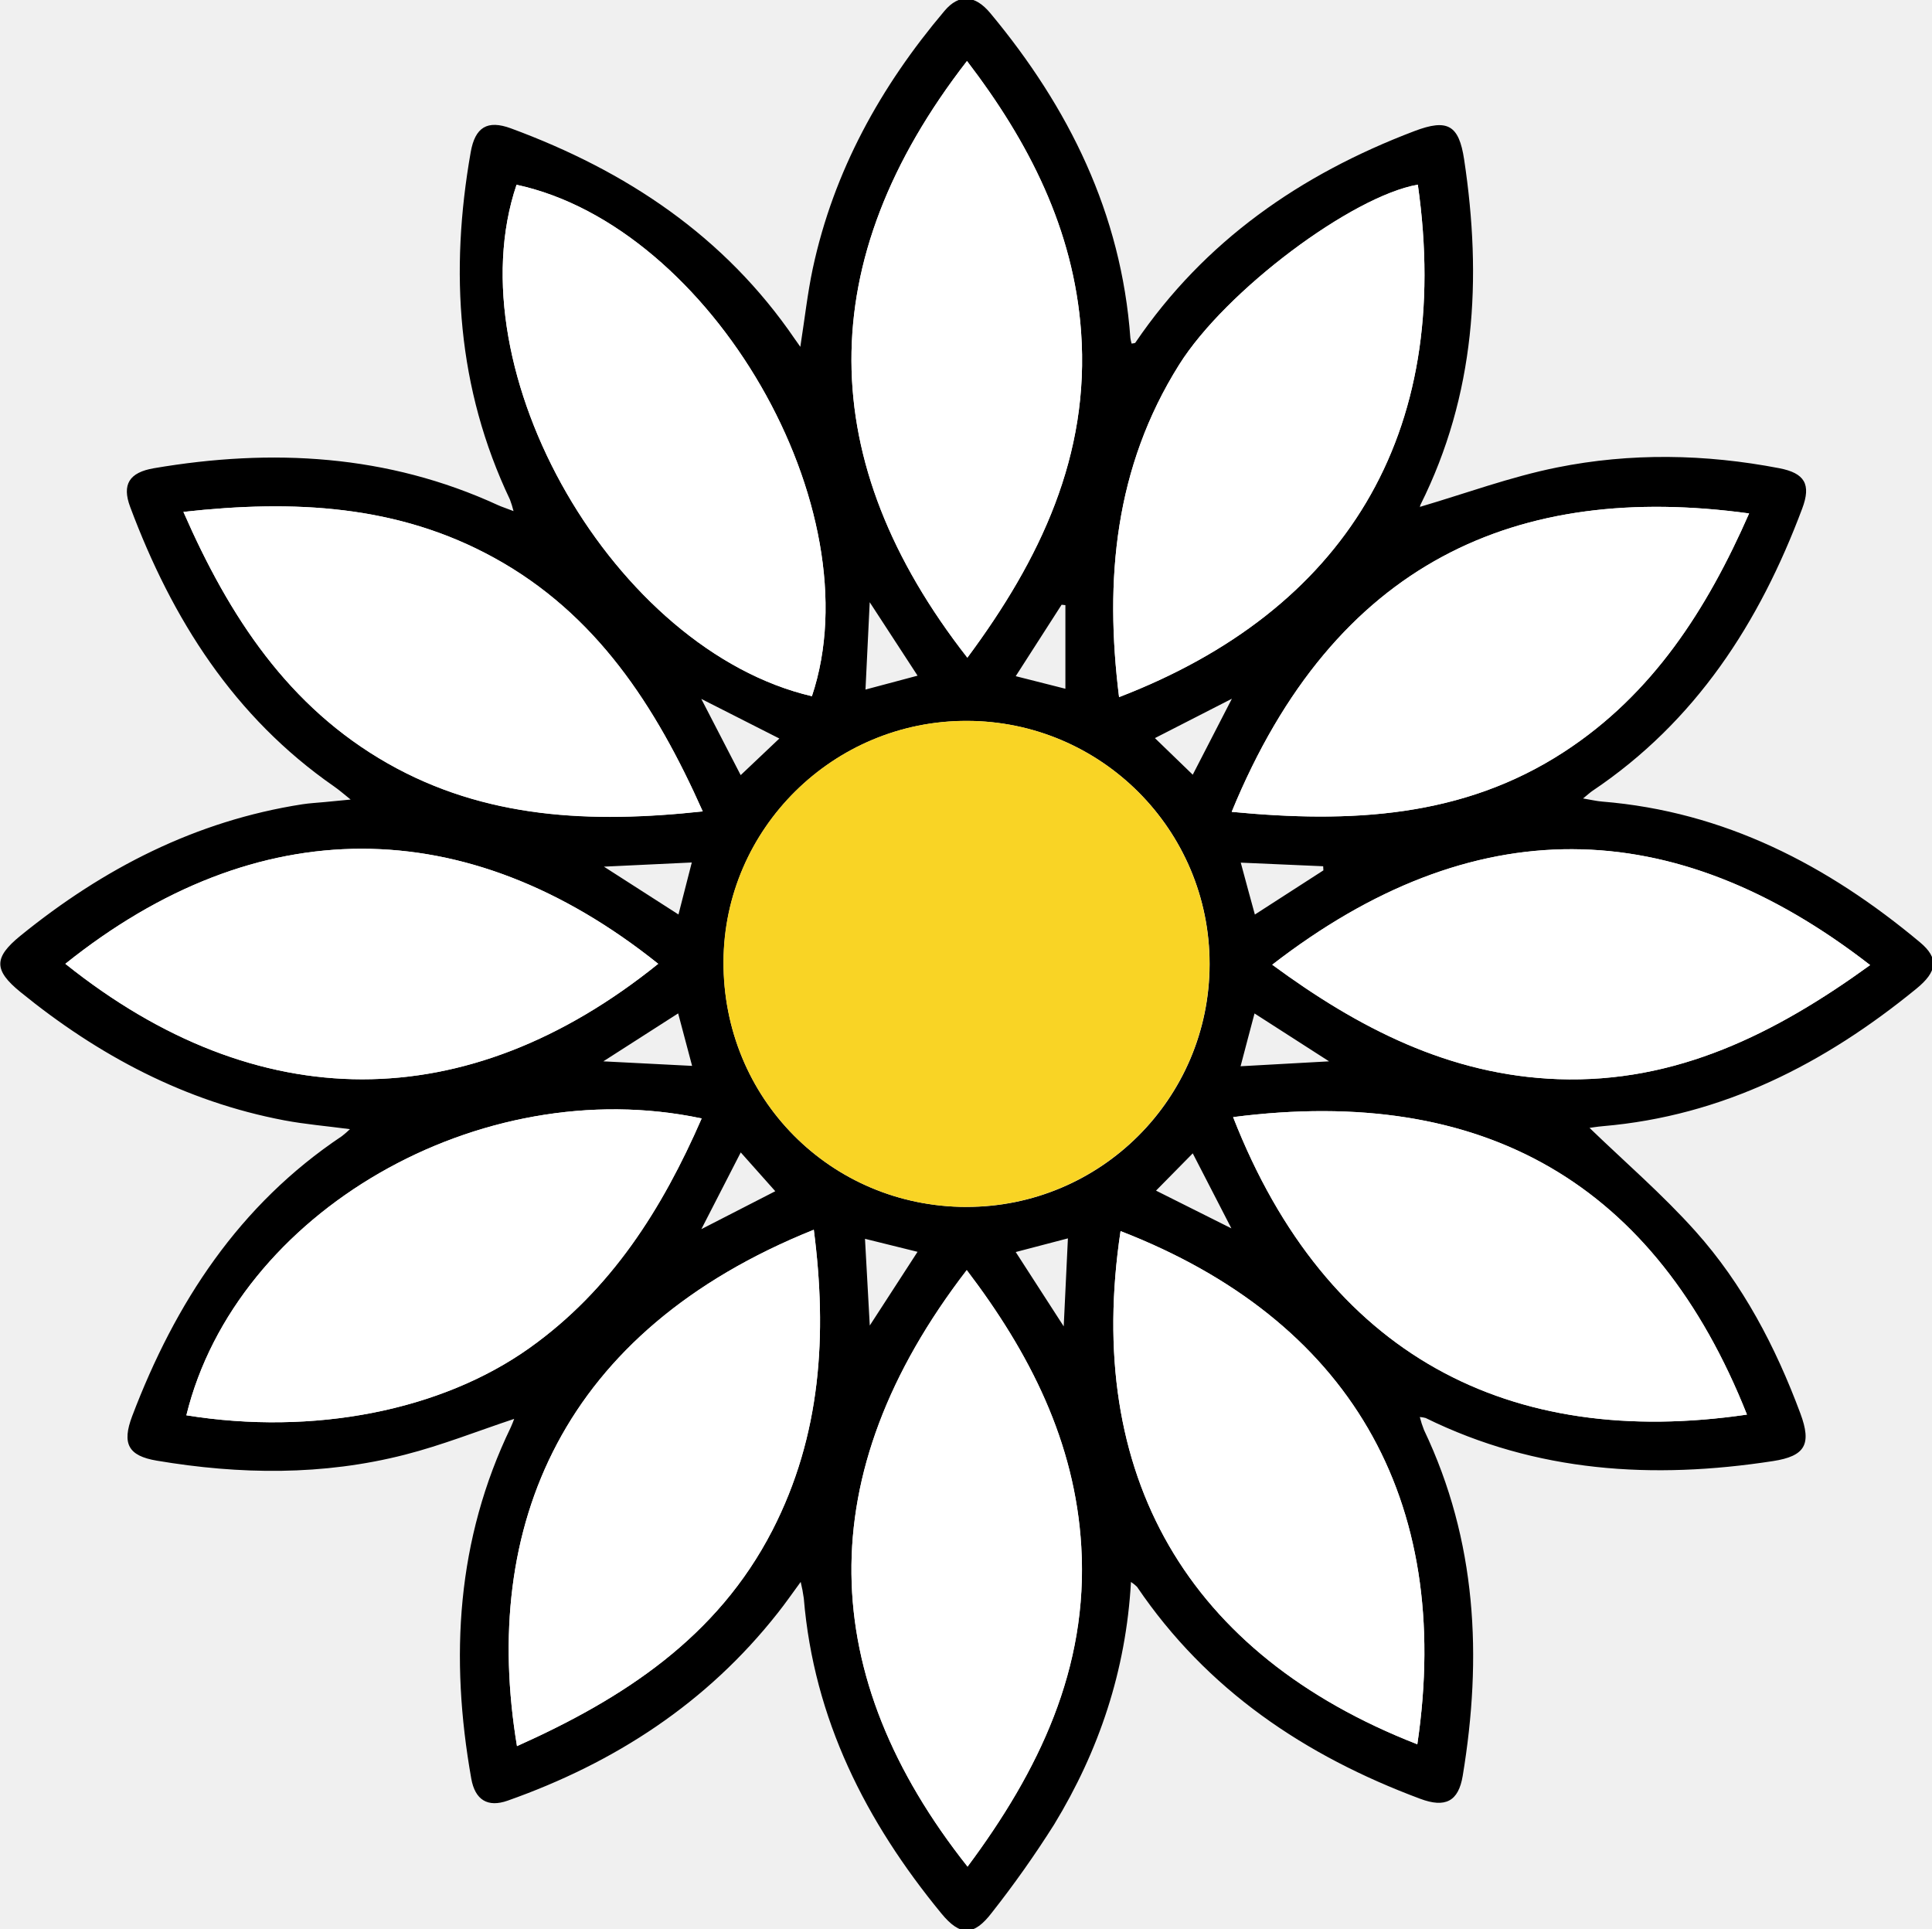
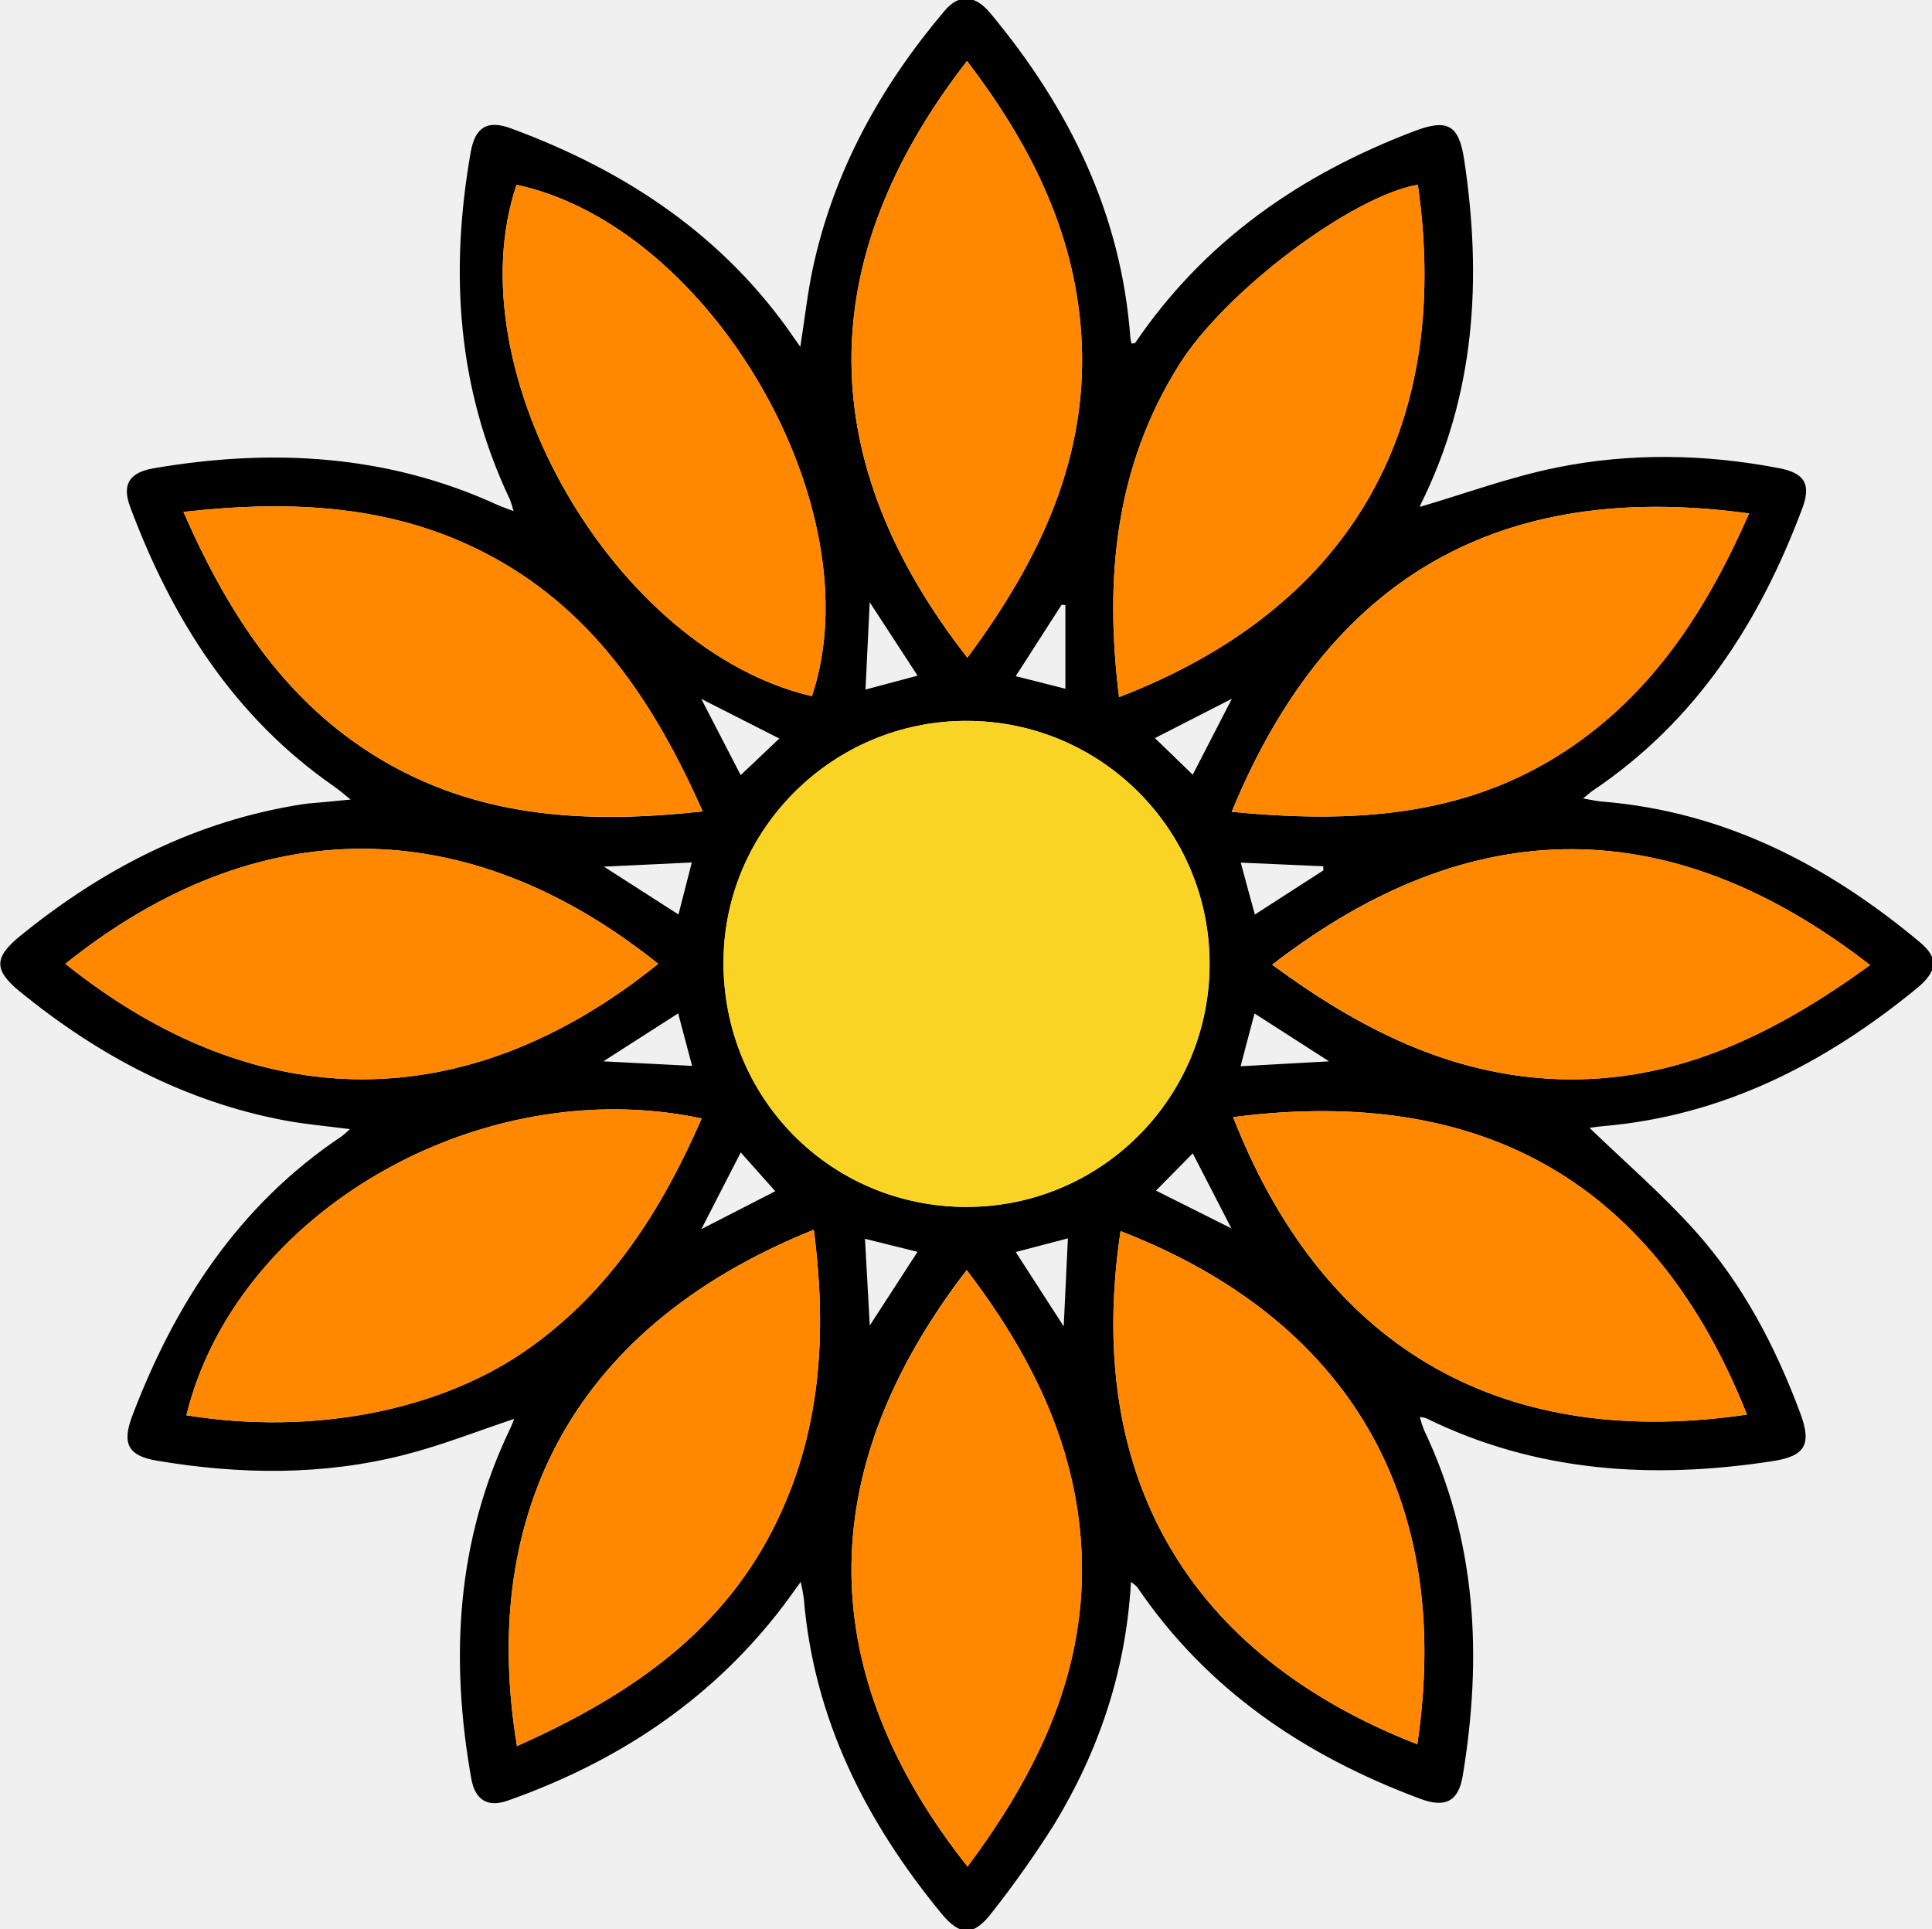
<svg xmlns="http://www.w3.org/2000/svg" id="Calque_1" data-name="Calque 1" viewBox="0 0 622 621">
  <defs>
-     <style>.cls-1{fill:#f9d425;}.cls-2{fill:#fff;}</style>
+     <style>.cls-1{fill:#f9d425;}.cls-2{fill:#f80;}</style>
  </defs>
  <path d="M364.11,509.28c-1.6,28.55-10.29,54.35-24.76,78.12a336.48,336.48,0,0,1-20,28.31c-5.84,7.65-10.25,7.62-16.27.3C278.75,586.4,262,553.42,258.78,514.54a51.75,51.75,0,0,0-1-5.27c-2.78,3.79-5,7-7.39,10-22.83,29-52.45,48.22-86.94,60.41-6.43,2.28-10.51-.21-11.73-7.1-6.91-39-4.75-76.91,12.74-113.12.45-.94.78-1.92,1.08-2.68-11.77,3.91-23.27,8.49-35.17,11.53-26.4,6.77-53.16,6.43-79.9,1.92-9.18-1.54-11.29-5.45-7.91-14.35,13.87-36.5,34.41-68,67.53-90.13a33.49,33.49,0,0,0,2.58-2.24c-7.59-1-14.42-1.57-21.11-2.83-32-6.06-59.91-20.9-85-41.33-8.65-7.05-8.58-11.09,0-18.09,26.72-21.69,56.43-37,90.8-42.34,2.37-.36,4.77-.48,7.16-.71l8.37-.81c-2.47-2-3.83-3.17-5.31-4.2-32.29-22.42-52.18-53.9-65.67-90-2.71-7.24-.3-11.1,7.62-12.46,38-6.48,75.19-4.49,110.8,11.88,1.3.6,2.68,1,5,1.92a33.4,33.4,0,0,0-1.15-3.7C147.14,125,144.77,87.48,151.54,49c1.42-8.09,5.39-10.46,12.94-7.68C201.59,55,233.27,76,255.93,109.2c.36.53.74,1,1.73,2.46,1.43-9.13,2.32-17.24,4-25.17,6.73-31.43,21.85-58.66,42.43-83,4.64-5.49,9.79-5.21,14.76.77C344.15,34.66,361,68.77,363.92,108.82a14.33,14.33,0,0,0,.39,1.79c.49-.11,1.06-.07,1.22-.3,22.28-32.79,53.2-54.19,89.79-68.09,10.72-4.08,14.38-2,16.06,9.17,5.79,38.36,3.61,75.71-14.06,111.11-.25.5-.14,1.19-.08.65,14.47-4.25,29-9.63,44-12.65,23.72-4.78,47.75-4.35,71.58.23,8.21,1.58,10.34,5.18,7.39,13-13.77,36.77-34.28,68.58-67.55,90.89-.7.47-1.32,1.07-3,2.43,2.68.45,4.39.86,6.13,1,39.39,3.21,72.6,20.45,102.36,45.32,6.11,5.11,5.64,9.39-1.27,15-29.5,24.09-62.24,40.88-100.86,44.18-1.84.16-3.67.47-4.28.55,11.25,10.87,23.45,21.37,34.1,33.27,15.27,17.06,25.8,37.21,33.78,58.65,3.7,9.94,1.57,13.75-8.82,15.35-38.57,5.94-76.14,3.67-111.81-13.87a9,9,0,0,0-1.89-.32,34.18,34.18,0,0,0,1.35,4.17c17,35.67,18.8,73.06,12.47,111.32-1.37,8.28-5.61,10.43-13.67,7.42-37.08-13.82-68.68-35-91.2-68.26A12.64,12.64,0,0,0,364.11,509.28Zm-53-120.73a78.23,78.23,0,1,0,.19-156.46c-43-.1-78.17,34.73-78.35,77.49C232.73,353.48,267.34,388.45,311.07,388.55ZM166.44,562.13c34.26-15.33,64.49-35,82.21-69.45,15.73-30.58,17.71-63.08,13.35-96.79C180.86,428.47,154.69,491.41,166.44,562.13Zm145-350.4c23.46-31.6,39.49-65.14,36.61-104.95-2.39-32.95-16.82-61.11-36.73-87.14C261.28,84.12,262.12,148.63,311.44,211.73ZM60,455.63c40.84,6.57,82-1.42,110.53-21.72,26.22-18.68,42.66-44.68,55.37-73.85C154.47,344.91,76.05,390.24,60,455.63Zm251.48,145.3c22.91-30.77,38.93-63.78,36.62-103.08-2-33.68-16.6-62.35-36.87-89C260.43,474.86,263,539.72,311.51,600.93ZM166.3,59.48C146,119.53,197.89,209.31,261.39,224.13,281.61,163.91,229.1,73,166.3,59.48Zm290.16,0c-21.18,3.7-61.85,34.07-76.85,57.94-20.72,33-24.05,69.18-19.33,107C432.55,196.61,468,140.28,456.46,59.43ZM211.91,310.28c-61.74-49.4-129.24-49.37-190.87,0C82.9,359.8,150.34,359.91,211.91,310.28Zm184.63-48.92c38,3.64,74.32,2,107-19.32,28.58-18.6,46-45.89,59.56-76.75C488.68,155.1,429.68,180.59,396.54,261.36Zm.45,98.27c30.08,76.89,89.06,107,165.43,95.77C533.05,381.38,478.05,349.16,397,359.63ZM456.3,561.54c11.77-79.35-22.26-136.8-95.54-165.21C348.94,474.93,382.3,532.67,456.3,561.54ZM59.05,164.79c14.82,33.85,33.84,62.81,65.8,81,31.33,17.8,65.37,19.35,101.39,15.44-15.2-34.13-34.37-63.55-67.05-81.57C128.14,162.5,94.59,160.84,59.05,164.79Zm543,145.89c-63.62-49.37-127.94-50.05-192.49-.11,27.67,20.36,57.09,35.59,92,36.84C539.74,348.76,571.63,332.74,602.09,310.68Zm-174.16,31c-8.65-5.57-16.19-10.41-24-15.42-1.56,5.92-3,11.26-4.49,17Zm-233.65,0,28.58,1.46c-1.55-5.85-3-11.2-4.49-16.9ZM342.46,427c.48-10.14.9-19,1.35-28.33l-16.8,4.4ZM343,221.73V194.81l-1.22-.13-14.77,23ZM225.78,225l12.68,24.54,12.45-11.79Zm200.28,55.2c0-.44-.05-.89-.07-1.33l-26.53-1.16c1.66,6.1,3,11.21,4.54,16.71ZM396.6,224.94l-24.78,12.68L384,249.4ZM194.43,279l24,15.4c1.5-5.82,2.81-10.95,4.29-16.74ZM225.8,395.7l23.8-12.21L238.48,371Zm146.38-12.4,24.26,12.15L384,371.3ZM295.4,403l-16.92-4.19c.51,9.3,1,17.79,1.54,27.92C285.7,418,290.45,410.64,295.4,403ZM280,193.87c-.5,10.28-.92,18.9-1.36,28.12l16.77-4.47Z" />
  <path class="cls-1" d="M311.07,388.55c-43.73-.1-78.34-35.07-78.16-79,.18-42.76,35.39-77.59,78.35-77.49a78.23,78.23,0,1,1-.19,156.46Z" />
  <path class="cls-2" d="M166.44,562.13C154.69,491.41,180.86,428.47,262,395.89c4.36,33.71,2.38,66.21-13.35,96.79C230.93,527.12,200.7,546.8,166.44,562.13Z" />
  <path class="cls-2" d="M311.44,211.73c-49.32-63.1-50.16-127.61-.12-192.09,19.91,26,34.34,54.19,36.73,87.14C350.93,146.59,334.9,180.13,311.44,211.73Z" />
  <path class="cls-2" d="M60,455.63c16-65.39,94.44-110.72,165.9-95.57-12.71,29.17-29.15,55.17-55.37,73.85C142.06,454.21,100.87,462.2,60,455.63Z" />
  <path class="cls-2" d="M311.51,600.93c-48.55-61.21-51.08-126.07-.25-192,20.27,26.61,34.9,55.28,36.87,89C350.44,537.15,334.42,570.16,311.51,600.93Z" />
  <path class="cls-2" d="M166.3,59.48C229.1,73,281.61,163.91,261.39,224.13,197.89,209.31,146,119.53,166.3,59.48Z" />
  <path class="cls-2" d="M456.46,59.43c11.57,80.85-23.91,137.18-96.18,165-4.72-37.86-1.39-74,19.33-107C394.61,93.5,435.28,63.13,456.46,59.43Z" />
  <path class="cls-2" d="M211.91,310.28c-61.57,49.63-129,49.52-190.87,0C82.67,260.91,150.17,260.88,211.91,310.28Z" />
  <path class="cls-2" d="M396.54,261.36c33.14-80.77,92.14-106.26,166.59-96.07-13.56,30.86-31,58.15-59.56,76.75C470.86,263.33,434.54,265,396.54,261.36Z" />
  <path class="cls-2" d="M397,359.63c81.06-10.47,136.06,21.75,165.43,95.77C486.05,466.6,427.07,436.52,397,359.63Z" />
  <path class="cls-2" d="M456.3,561.54c-74-28.87-107.36-86.61-95.54-165.21C434,424.74,468.07,482.19,456.3,561.54Z" />
  <path class="cls-2" d="M59.05,164.79c35.54-3.95,69.09-2.29,100.14,14.83,32.68,18,51.85,47.44,67.05,81.57-36,3.91-70.06,2.36-101.39-15.44C92.89,227.6,73.87,198.64,59.05,164.79Z" />
  <path class="cls-2" d="M602.09,310.68c-30.46,22.06-62.35,38.08-100.46,36.73-34.94-1.25-64.36-16.48-92-36.84C474.15,260.63,538.47,261.31,602.09,310.68Z" />
</svg>
